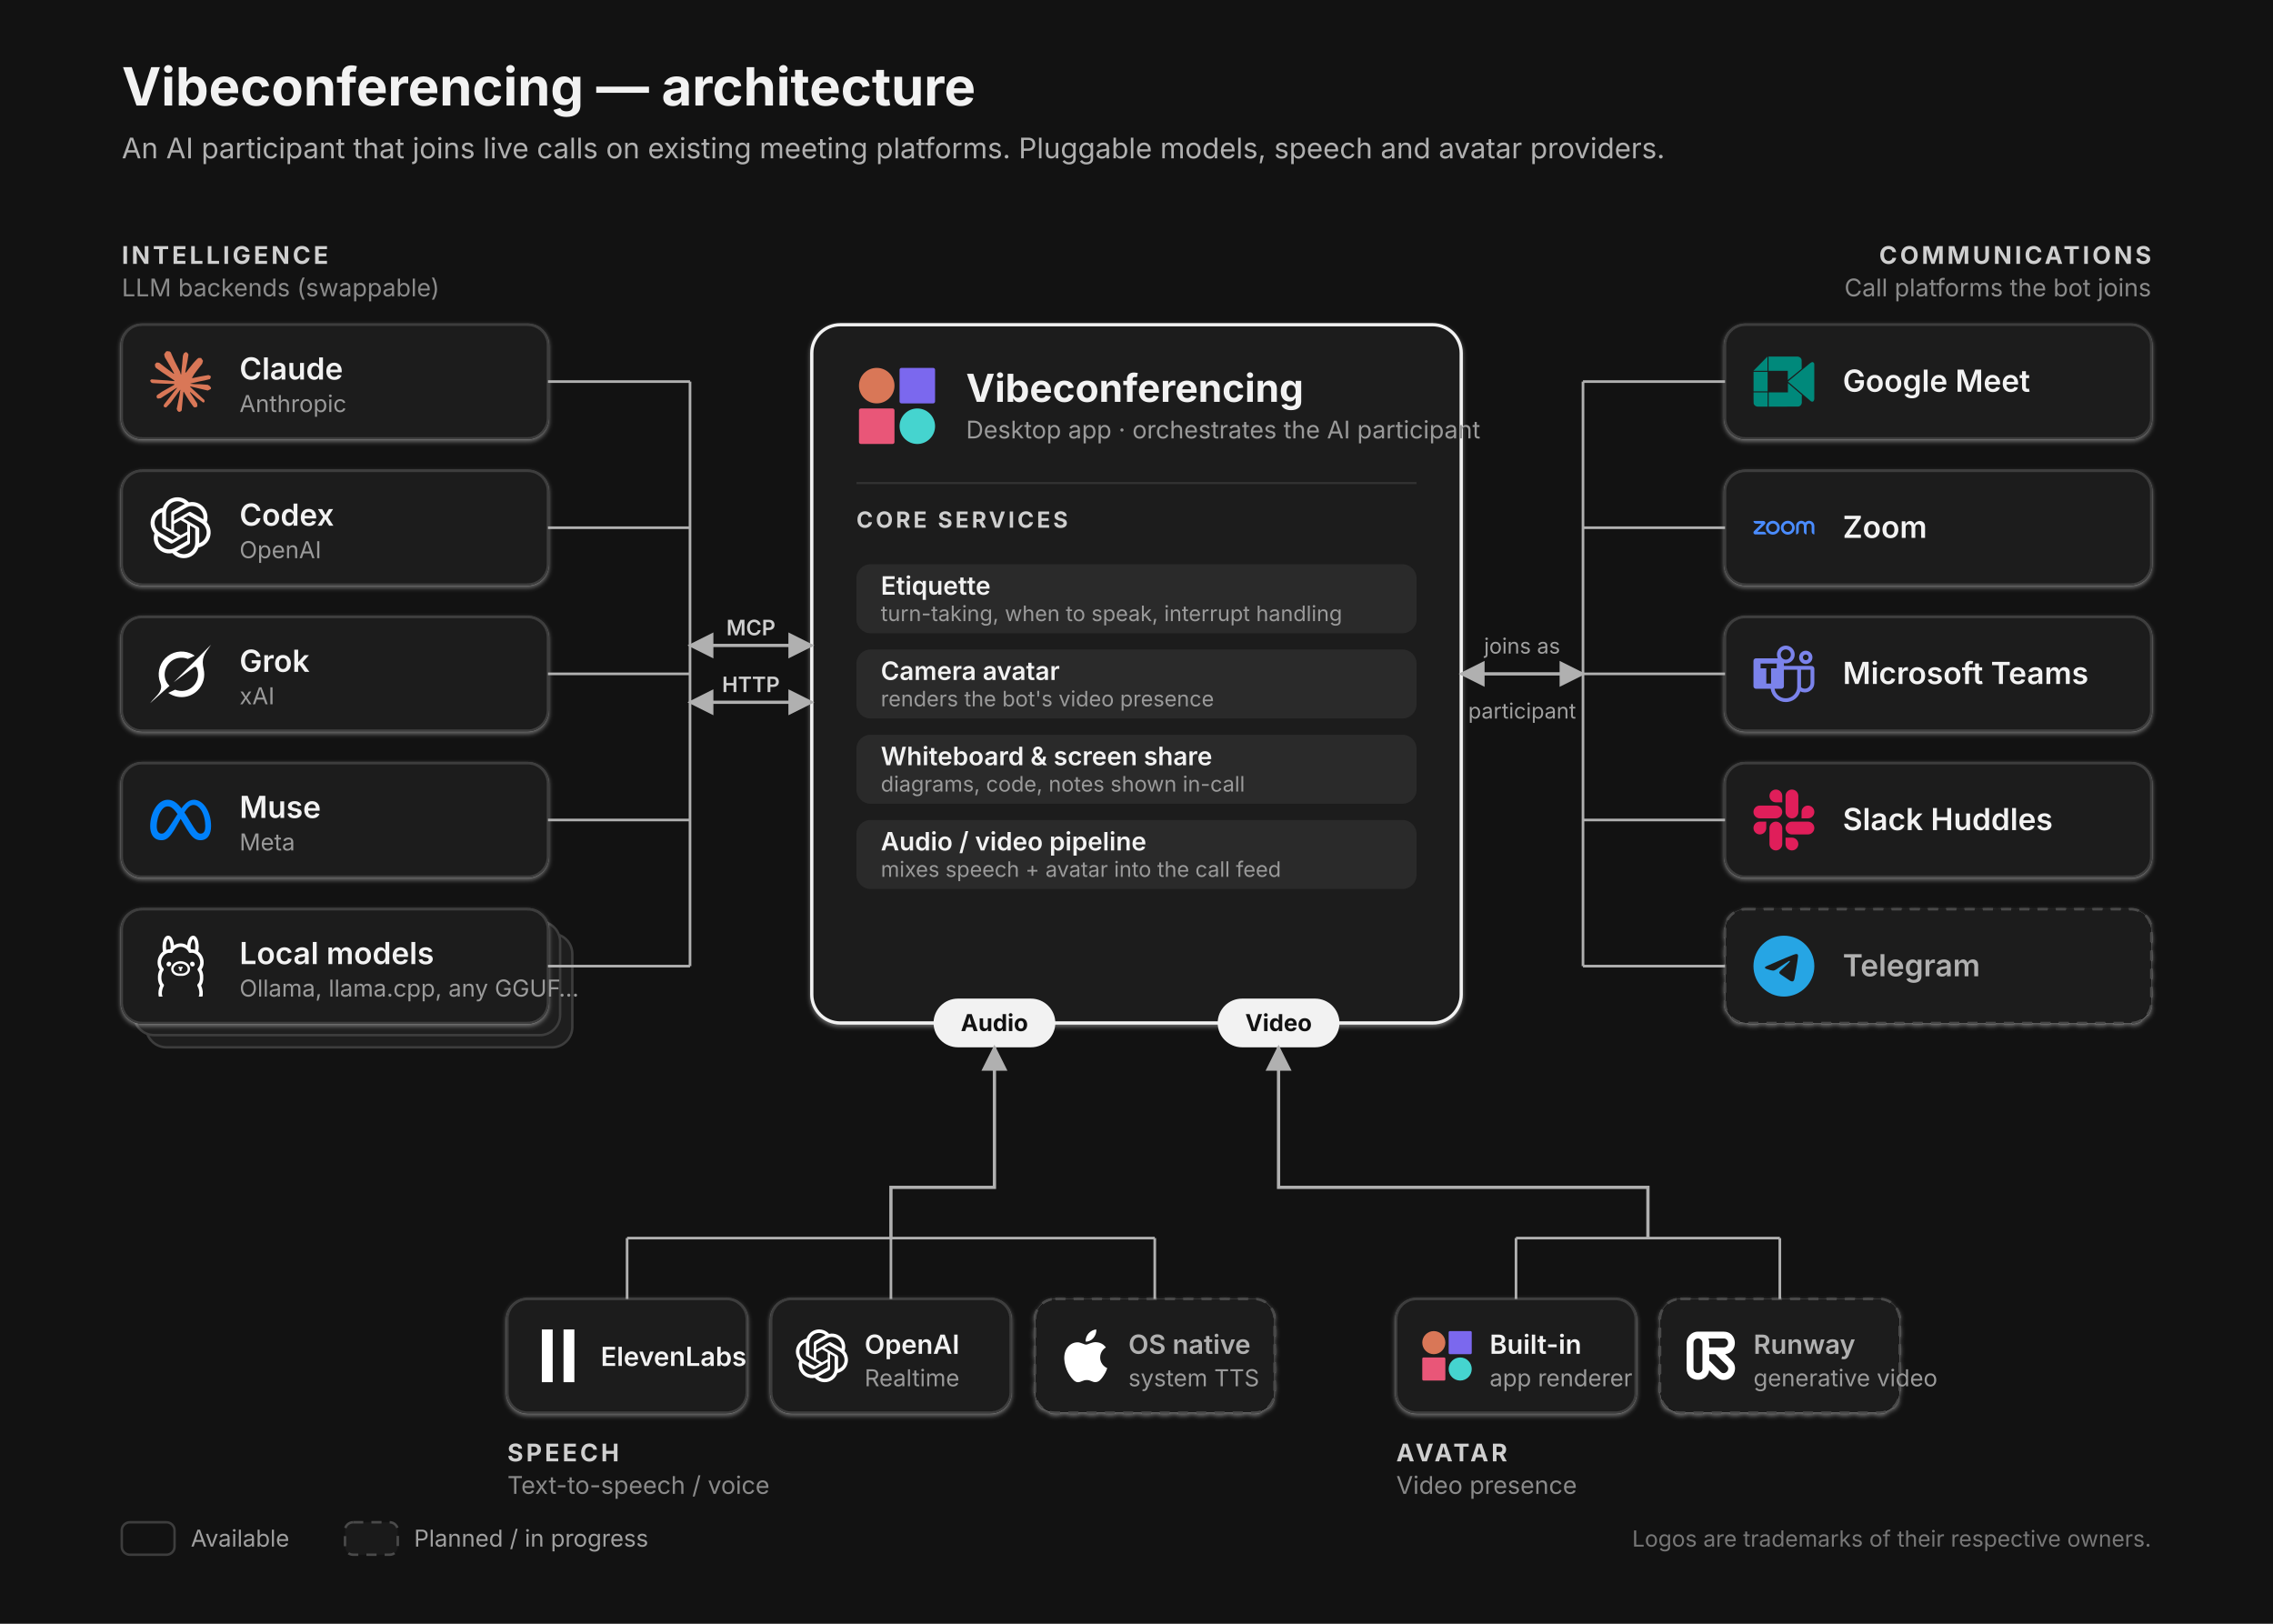
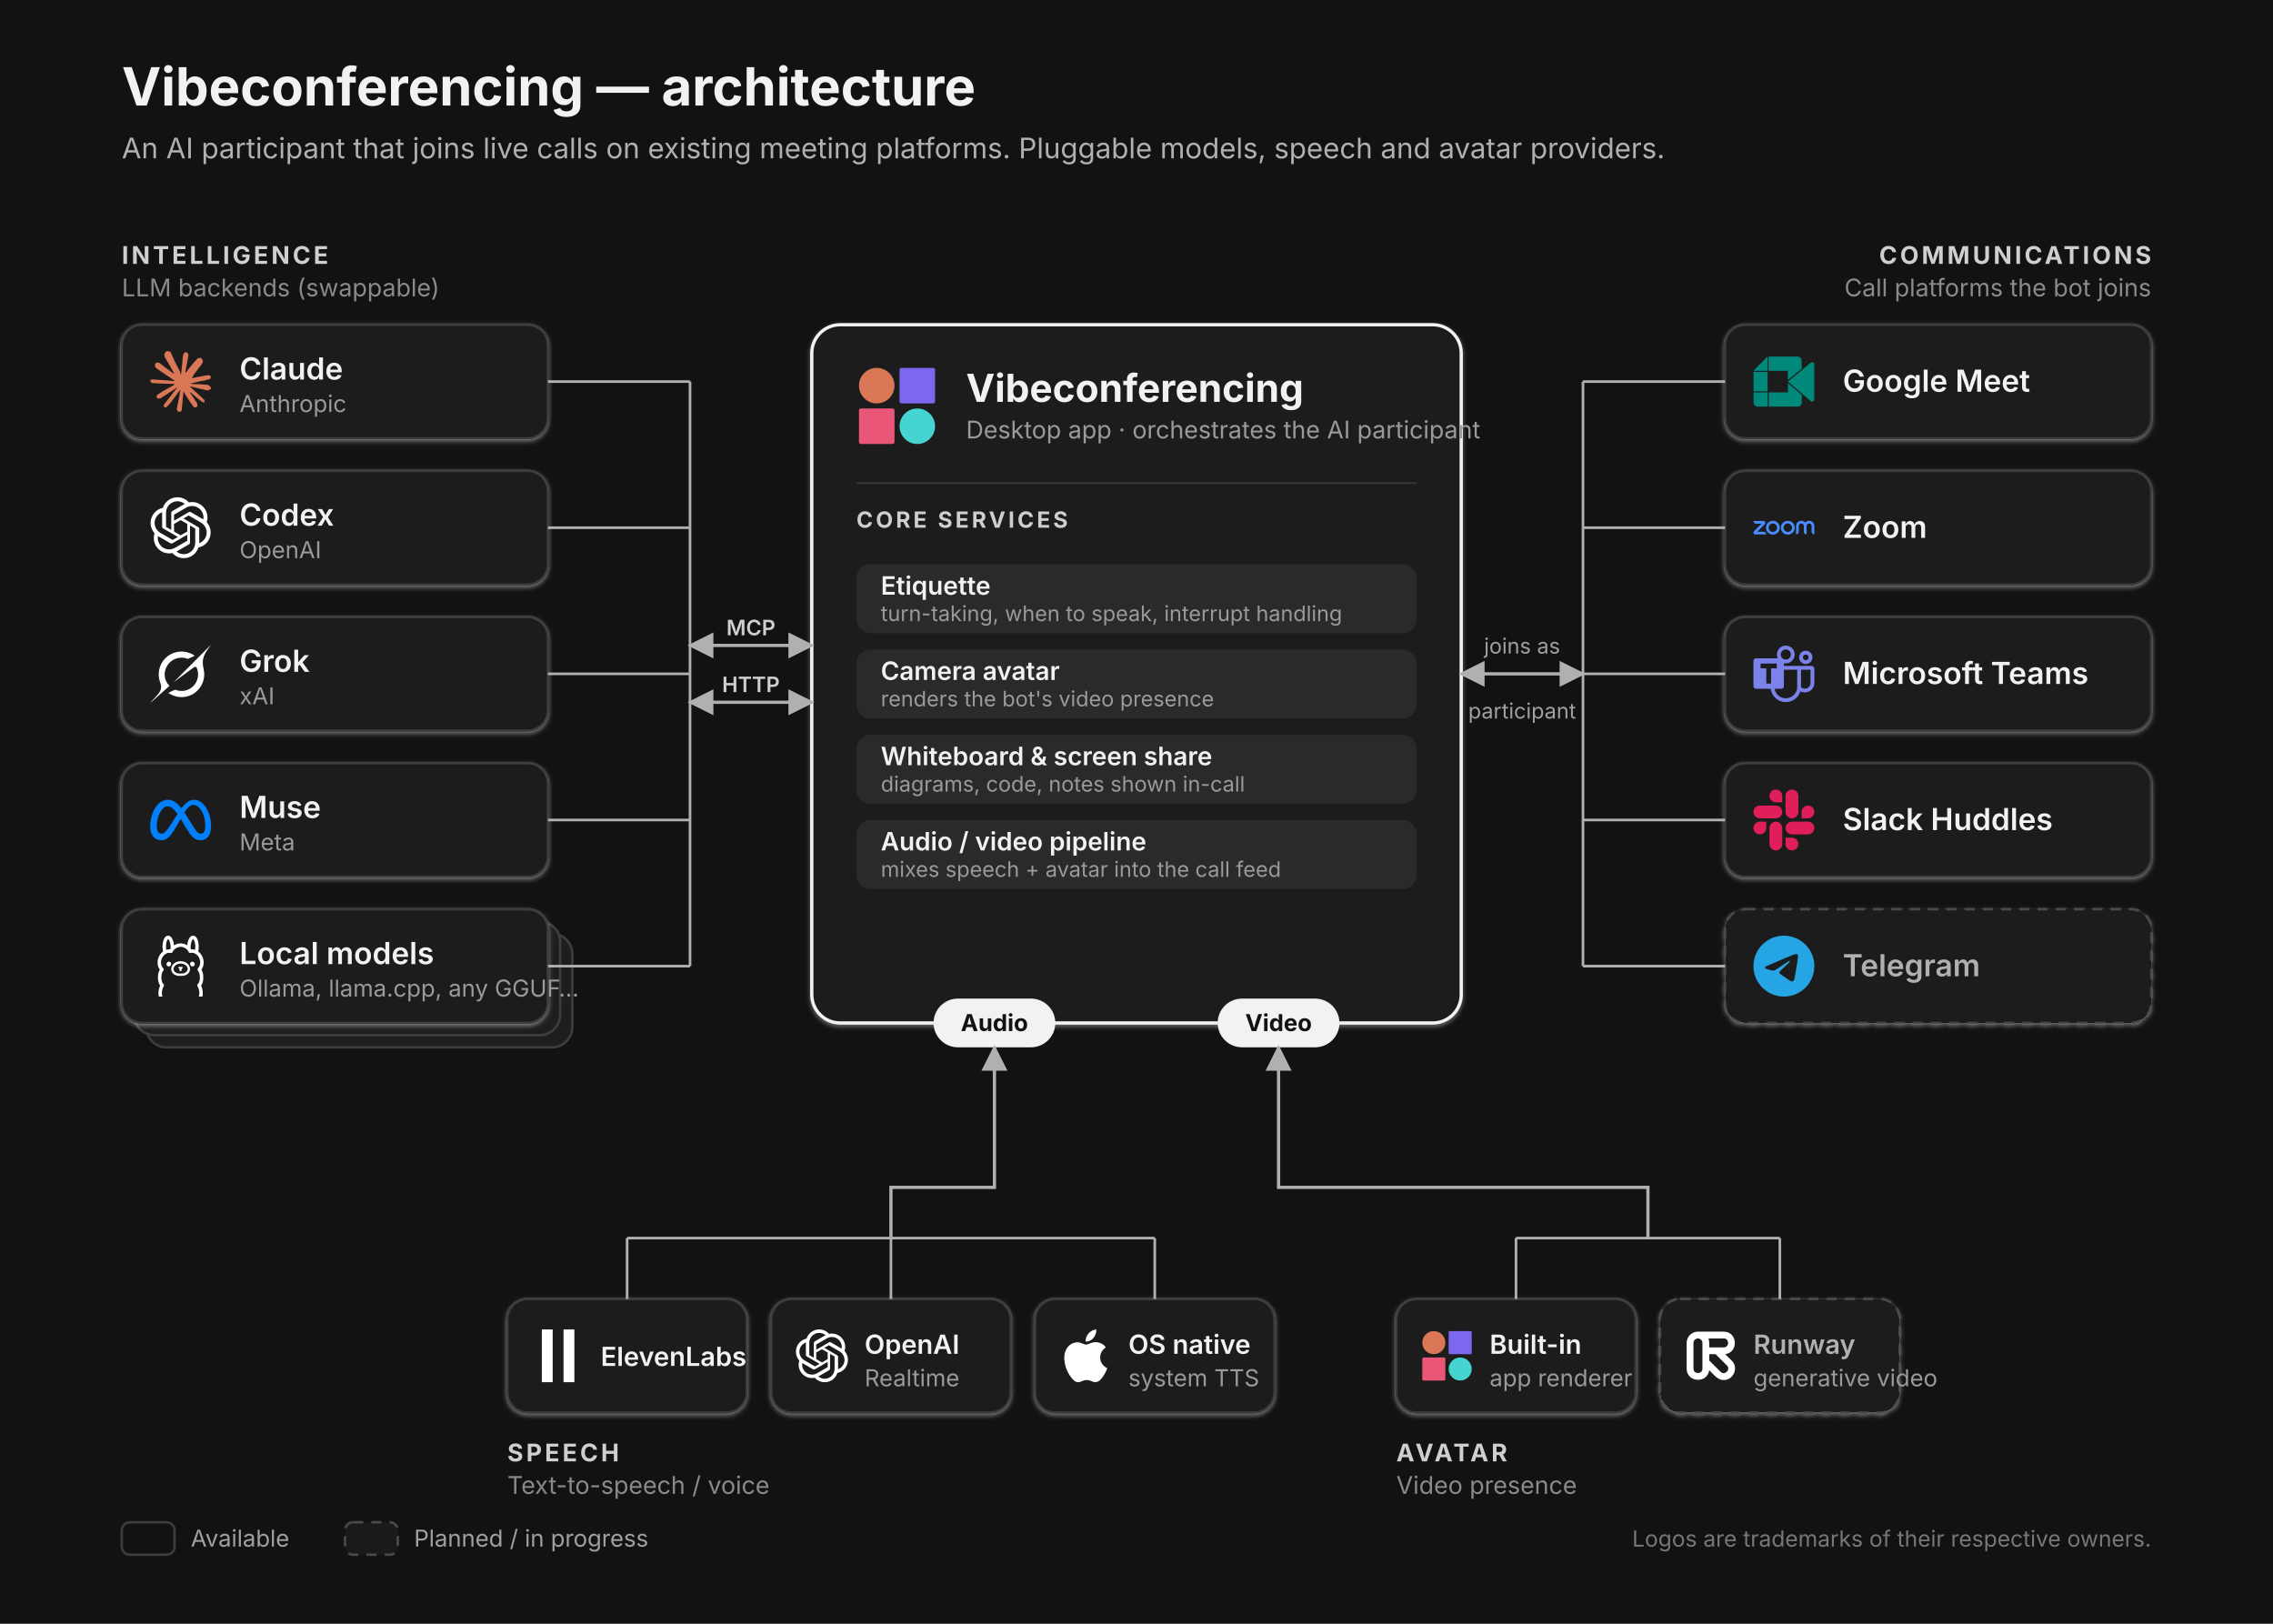
<svg xmlns="http://www.w3.org/2000/svg" width="1120" height="800" viewBox="0 0 1120 800" font-family="Inter, -apple-system, Helvetica Neue, Helvetica, Arial, sans-serif">
  <defs>
    <marker id="arr" viewBox="0 0 10 10" refX="9" refY="5" markerWidth="8" markerHeight="8" orient="auto-start-reverse">
      <path d="M0,0 L10,5 L0,10 z" fill="#B0B0B0" />
    </marker>
    <filter id="sh" x="-10%" y="-10%" width="120%" height="130%">
      <feDropShadow dx="0" dy="1" stdDeviation="1.2" flood-color="#FFFFFF" flood-opacity="0.4" />
    </filter>
  </defs>
  <rect width="1120" height="800" fill="#121212" />
  <text x="60" y="52" font-size="26" font-weight="700" fill="#F2F2F2">Vibeconferencing — architecture</text>
  <text x="60" y="78" font-size="14" fill="#B0B0B0">An AI participant that joins live calls on existing meeting platforms. Pluggable models, speech and avatar providers.</text>
  <text x="60" y="130" font-size="12" font-weight="700" fill="#CFCFCF" letter-spacing="1.4" text-anchor="start">INTELLIGENCE</text>
  <text x="60" y="146" font-size="12" fill="#8A8A8A" text-anchor="start">LLM backends (swappable)</text>
  <rect x="60" y="160" width="210" height="56" rx="10" fill="#1E1E1E" stroke="#3D3D3D" stroke-width="1.2" filter="url(#sh)" />
  <svg x="74" y="173" width="30" height="30" viewBox="0 0 24 24" fill="#D97757" fill-rule="evenodd">
    <path d="m4.714 15.956 4.717-2.647.079-.231-.079-.128h-.231l-.789-.049-2.696-.073-2.337-.097-2.265-.121-.571-.121-.534-.704.055-.352.48-.322.686.061 1.518.103 2.277.158 1.651.097 2.447.255h.389l.055-.158-.134-.097-.103-.097L6.973 9.836l-2.55-1.688-1.336-.971-.723-.492-.364-.461-.158-1.008.656-.723.88.061.225.061.892.686 1.906 1.475 2.489 1.834.364.303.146-.103.018-.073-.164-.273-1.354-2.447-1.445-2.489-.643-1.032-.17-.619c-.061-.255-.103-.467-.103-.729L6.287.134 6.7 0l.996.134.419.364.619 1.415 1.002 2.228 1.554 3.03.455.898.243.832.091.255h.158v-.146l.128-1.706.237-2.095.231-2.696.079-.759.376-.911.747-.492.583.279.48.686-.067.443-.285 1.852-.559 2.902-.364 1.943h.212l.243-.243.984-1.305 1.651-2.064.729-.82.85-.905.546-.431h1.032l.759 1.129-.34 1.166-1.062 1.348-.88 1.141-1.263 1.7-.789 1.36.073.109.188-.018 2.853-.607 1.542-.279 1.84-.316.832.389.091.395-.328.807-1.967.486-2.307.461-3.436.814-.043.03.049.061 1.548.146.662.036h1.621l3.018.225.789.522.474.638-.079.486-1.214.619-1.639-.389-3.825-.911-1.311-.328h-.182v.109l1.093 1.069 2.003 1.809 2.507 2.331.128.577-.322.455-.34-.049-2.204-1.657-.85-.747-1.925-1.621h-.128v.17l.443.65 2.344 3.521.121 1.081-.17.352-.607.212-.668-.121-1.372-1.925L14.38 17.959l-1.141-1.943-.14.079-.674 7.255-.316.37-.729.279-.607-.461-.322-.747.322-1.475.389-1.925.316-1.53.285-1.9.17-.631-.012-.043-.14.018-1.433 1.967-2.18 2.945-1.724 1.846-.413.164-.716-.37.067-.662.401-.589 2.386-3.036 1.439-1.882.929-1.087-.006-.158h-.055l-6.338 4.116-1.129.146-.486-.455.061-.747.231-.243 1.906-1.311Z" />
  </svg>
  <text x="118" y="187.0" font-size="15" font-weight="600" fill="#F2F2F2">Claude</text>
  <text x="118" y="203.0" font-size="11.5" fill="#9A9A9A">Anthropic</text>
  <rect x="60" y="232" width="210" height="56" rx="10" fill="#1E1E1E" stroke="#3D3D3D" stroke-width="1.2" filter="url(#sh)" />
  <svg x="74" y="245" width="30" height="30" viewBox="0 0 24 24" fill="#FFFFFF" fill-rule="evenodd">
    <path d="M22.282 9.821a5.985 5.985 0 0 0-.516-4.911 6.046 6.046 0 0 0-6.51-2.9A6.065 6.065 0 0 0 4.981 4.182a5.985 5.985 0 0 0-3.998 2.9 6.046 6.046 0 0 0 .743 7.097 5.98 5.98 0 0 0 .511 4.911 6.051 6.051 0 0 0 6.515 2.9A5.985 5.985 0 0 0 13.26 24a6.056 6.056 0 0 0 5.772-4.206 5.989 5.989 0 0 0 3.998-2.9 6.056 6.056 0 0 0-.748-7.073zm-9.022 12.608a4.476 4.476 0 0 1-2.876-1.041l.142-.08 4.778-2.758a.795.795 0 0 0 .393-.681v-6.737l2.02 1.169a.071.071 0 0 1 .038.052v5.583a4.504 4.504 0 0 1-4.495 4.494zm-9.661-4.125a4.471 4.471 0 0 1-.535-3.014l.142.085 4.783 2.758a.771.771 0 0 0 .781 0l5.843-3.369v2.332a.08.08 0 0 1-.033.061L9.74 19.95a4.499 4.499 0 0 1-6.141-1.646zM2.341 7.896a4.485 4.485 0 0 1 2.365-1.973V11.6a.766.766 0 0 0 .388.676l5.814 3.354-2.02 1.169a.076.076 0 0 1-.071 0l-4.83-2.787A4.504 4.504 0 0 1 2.341 7.872zm16.596 3.856L13.104 8.364 15.119 7.2a.076.076 0 0 1 .071 0l4.83 2.791a4.494 4.494 0 0 1-.676 8.104v-5.677a.79.79 0 0 0-.407-.667zm2.011-3.023l-.142-.085-4.774-2.782a.776.776 0 0 0-.785 0L9.409 9.23V6.897a.066.066 0 0 1 .028-.061l4.83-2.787a4.499 4.499 0 0 1 6.68 4.66zM8.306 12.863l-2.02-1.164a.08.08 0 0 1-.038-.057V6.074a4.499 4.499 0 0 1 7.376-3.454l-.142.081L8.704 5.459a.795.795 0 0 0-.393.681zm1.098-2.365l2.602-1.5 2.607 1.5v2.999l-2.597 1.5-2.607-1.5Z" />
  </svg>
  <text x="118" y="259.0" font-size="15" font-weight="600" fill="#F2F2F2">Codex</text>
  <text x="118" y="275.0" font-size="11.5" fill="#9A9A9A">OpenAI</text>
  <rect x="60" y="304" width="210" height="56" rx="10" fill="#1E1E1E" stroke="#3D3D3D" stroke-width="1.2" filter="url(#sh)" />
  <svg x="74" y="317" width="30" height="30" viewBox="0 0 24 24" fill="#FFFFFF" fill-rule="evenodd">
    <path d="M9.27 15.29l7.978-5.897c.391-.29.95-.177 1.137.272.98 2.369.542 5.215-1.41 7.169-1.951 1.954-4.667 2.382-7.149 1.406l-2.711 1.257c3.889 2.661 8.611 2.003 11.562-.953 2.341-2.344 3.066-5.539 2.388-8.42l.006.007c-.983-4.232.242-5.924 2.75-9.383.06-.082.12-.164.179-.248l-3.301 3.305v-.01L9.267 15.292M7.623 16.723c-2.792-2.67-2.31-6.801.071-9.184 1.761-1.763 4.647-2.483 7.166-1.425l2.705-1.25a7.808 7.808 0 00-1.829-1A8.975 8.975 0 005.984 5.83c-2.533 2.536-3.33 6.436-1.962 9.764 1.022 2.487-.653 4.246-2.34 6.022-.599.63-1.199 1.259-1.682 1.925l7.62-6.815" />
  </svg>
  <text x="118" y="331.0" font-size="15" font-weight="600" fill="#F2F2F2">Grok</text>
  <text x="118" y="347.0" font-size="11.5" fill="#9A9A9A">xAI</text>
  <rect x="60" y="376" width="210" height="56" rx="10" fill="#1E1E1E" stroke="#3D3D3D" stroke-width="1.2" filter="url(#sh)" />
  <svg x="74" y="389" width="30" height="30" viewBox="0 0 24 24" fill="#0081FB" fill-rule="evenodd">
    <path d="M6.915 4.03c-1.968 0-3.683 1.28-4.871 3.113C.704 9.208 0 11.883 0 14.449c0 .706.07 1.369.21 1.973a6.624 6.624 0 0 0 .265.86 5.297 5.297 0 0 0 .371.761c.696 1.159 1.818 1.927 3.593 1.927 1.497 0 2.633-.671 3.965-2.444.76-1.012 1.144-1.626 2.663-4.32l.756-1.339.186-.325c.061.1.121.196.183.3l2.152 3.595c.724 1.21 1.665 2.556 2.47 3.314 1.046.987 1.992 1.22 3.06 1.22 1.075 0 1.876-.355 2.455-.843a3.743 3.743 0 0 0 .81-.973c.542-.939.861-2.127.861-3.745 0-2.72-.681-5.357-2.084-7.45-1.282-1.912-2.957-2.93-4.716-2.93-1.047 0-2.088.467-3.053 1.308-.652.57-1.257 1.29-1.82 2.05-.69-.875-1.335-1.547-1.958-2.056-1.182-.966-2.315-1.303-3.454-1.303zm10.16 2.053c1.147 0 2.188.758 2.992 1.999 1.132 1.748 1.647 4.195 1.647 6.4 0 1.548-.368 2.9-1.839 2.9-.58 0-1.027-.23-1.664-1.004-.496-.601-1.343-1.878-2.832-4.358l-.617-1.028a44.908 44.908 0 0 0-1.255-1.98c.07-.109.141-.224.211-.327 1.12-1.667 2.118-2.602 3.358-2.602zm-10.201.553c1.265 0 2.058.791 2.675 1.446.307.327.737.871 1.234 1.579l-1.02 1.566c-.757 1.163-1.882 3.017-2.837 4.338-1.191 1.649-1.81 1.817-2.486 1.817-.524 0-1.038-.237-1.383-.794-.263-.426-.464-1.13-.464-2.046 0-2.221.63-4.535 1.66-6.088.454-.687.964-1.226 1.533-1.533a2.264 2.264 0 0 1 1.088-.285z" />
  </svg>
  <text x="118" y="403.0" font-size="15" font-weight="600" fill="#F2F2F2">Muse</text>
  <text x="118" y="419.0" font-size="11.5" fill="#9A9A9A">Meta</text>
  <rect x="72" y="460" width="210" height="56" rx="10" fill="#1E1E1E" stroke="#3D3D3D" stroke-width="1.2" />
  <rect x="66" y="454" width="210" height="56" rx="10" fill="#1E1E1E" stroke="#3D3D3D" stroke-width="1.2" />
  <rect x="60" y="448" width="210" height="56" rx="10" fill="#1E1E1E" stroke="#3D3D3D" stroke-width="1.2" filter="url(#sh)" />
  <svg x="74" y="461" width="30" height="30" viewBox="0 0 24 24" fill="#FFFFFF" fill-rule="evenodd">
    <path d="M16.361 10.26a.894.894 0 0 0-.558.47l-.072.148.001.207c0 .193.004.217.059.353.076.193.152.312.291.448.24.238.51.3.872.205a.86.86 0 0 0 .517-.436.752.752 0 0 0 .08-.498c-.064-.453-.33-.782-.724-.897a1.06 1.06 0 0 0-.466 0zm-9.203.005c-.305.096-.533.32-.65.639a1.187 1.187 0 0 0-.06.52c.057.309.31.59.598.667.362.095.632.033.872-.205.14-.136.215-.255.291-.448.055-.136.059-.16.059-.353l.001-.207-.072-.148a.894.894 0 0 0-.565-.472 1.02 1.02 0 0 0-.474.007Zm4.184 2c-.131.071-.223.25-.195.383.031.143.157.288.353.407.105.063.112.072.117.136.004.038-.01.146-.029.243-.02.094-.036.194-.036.222.002.074.07.195.143.253.064.052.076.054.255.059.164.005.198.001.264-.03.169-.082.212-.234.15-.525-.052-.243-.042-.28.087-.355.137-.08.281-.219.324-.314a.365.365 0 0 0-.175-.48.394.394 0 0 0-.181-.033c-.126 0-.207.03-.355.124l-.085.053-.053-.032c-.219-.13-.259-.145-.391-.143a.396.396 0 0 0-.193.032zm.39-2.195c-.373.036-.475.05-.654.086-.291.06-.68.195-.951.328-.94.46-1.589 1.226-1.787 2.114-.04.176-.045.234-.045.53 0 .294.005.357.043.524.264 1.16 1.332 2.017 2.714 2.173.3.033 1.596.033 1.896 0 1.11-.125 2.064-.727 2.493-1.571.114-.226.169-.372.22-.602.039-.167.044-.23.044-.523 0-.297-.005-.355-.045-.531-.288-1.29-1.539-2.304-3.072-2.497a6.873 6.873 0 0 0-.855-.031zm.645.937a3.283 3.283 0 0 1 1.44.514c.223.148.537.458.671.662.166.251.26.508.303.82.02.143.01.251-.043.482-.08.345-.332.705-.672.957a3.115 3.115 0 0 1-.689.348c-.382.122-.632.144-1.525.138-.582-.006-.686-.01-.853-.042-.57-.107-1.022-.334-1.35-.68-.264-.28-.385-.535-.45-.946-.03-.192.025-.509.137-.776.136-.326.488-.73.836-.963.403-.269.934-.46 1.422-.512.187-.02.586-.02.773-.002zm-5.503-11a1.653 1.653 0 0 0-.683.298C5.617.74 5.173 1.666 4.985 2.819c-.07.436-.119 1.04-.119 1.503 0 .544.064 1.24.155 1.721.02.107.031.202.023.208a8.12 8.12 0 0 1-.187.152 5.324 5.324 0 0 0-.949 1.02 5.49 5.49 0 0 0-.94 2.339 6.625 6.625 0 0 0-.023 1.357c.091.78.325 1.438.727 2.04l.13.195-.037.064c-.269.452-.498 1.105-.605 1.732-.084.496-.095.629-.095 1.294 0 .67.009.803.088 1.266.095.555.288 1.143.503 1.534.071.128.243.393.264.407.007.003-.014.067-.046.141a7.405 7.405 0 0 0-.548 1.873c-.062.417-.071.552-.071.991 0 .56.031.832.148 1.279L3.42 24h1.478l-.05-.091c-.297-.552-.325-1.575-.068-2.597.117-.472.25-.819.498-1.296l.148-.29v-.177c0-.165-.003-.184-.057-.293a.915.915 0 0 0-.194-.25 1.74 1.74 0 0 1-.385-.543c-.424-.92-.506-2.286-.208-3.451.124-.486.329-.918.544-1.154a.787.787 0 0 0 .223-.531c0-.195-.07-.355-.224-.522a3.136 3.136 0 0 1-.817-1.729c-.14-.96.114-2.005.69-2.834.563-.814 1.353-1.336 2.237-1.475.199-.033.57-.028.776.01.226.04.367.028.512-.041.179-.085.268-.19.374-.431.093-.215.165-.333.36-.576.234-.29.46-.489.822-.729.413-.27.884-.467 1.352-.561.17-.035.25-.04.569-.04.319 0 .398.005.569.04a4.07 4.07 0 0 1 1.914.997c.117.109.398.457.488.602.034.057.095.177.132.267.105.241.195.346.374.43.14.068.286.082.503.045.343-.058.607-.053.943.016 1.144.23 2.14 1.173 2.581 2.437.385 1.108.276 2.267-.296 3.153-.097.15-.193.27-.333.419-.301.322-.301.722-.001 1.053.493.539.801 1.866.708 3.036-.062.772-.26 1.463-.533 1.854a2.096 2.096 0 0 1-.224.258.916.916 0 0 0-.194.25c-.054.109-.057.128-.057.293v.178l.148.29c.248.476.38.823.498 1.295.253 1.008.231 2.01-.059 2.581a.845.845 0 0 0-.044.098c0 .006.329.009.732.009h.73l.02-.074.036-.134c.019-.076.057-.3.088-.516.029-.217.029-1.016 0-1.258-.11-.875-.295-1.57-.597-2.226-.032-.074-.053-.138-.046-.141.008-.005.057-.074.108-.152.376-.569.607-1.284.724-2.228.031-.26.031-1.378 0-1.628-.083-.645-.182-1.082-.348-1.525a6.083 6.083 0 0 0-.329-.7l-.038-.064.131-.194c.402-.604.636-1.262.727-2.04a6.625 6.625 0 0 0-.024-1.358 5.512 5.512 0 0 0-.939-2.339 5.325 5.325 0 0 0-.95-1.02 8.097 8.097 0 0 1-.186-.152.692.692 0 0 1 .023-.208c.208-1.087.201-2.443-.017-3.503-.19-.924-.535-1.658-.98-2.082-.354-.338-.716-.482-1.15-.455-.996.059-1.8 1.205-2.116 3.01a6.805 6.805 0 0 0-.097.726c0 .036-.007.066-.015.066a.96.96 0 0 1-.149-.078A4.857 4.857 0 0 0 12 3.03c-.832 0-1.687.243-2.456.698a.958.958 0 0 1-.148.078c-.008 0-.015-.03-.015-.066a6.71 6.71 0 0 0-.097-.725C8.997 1.392 8.337.319 7.46.048a2.096 2.096 0 0 0-.585-.041Zm.293 1.402c.248.197.523.759.682 1.388.03.113.06.244.069.292.007.047.026.152.041.233.067.365.098.76.102 1.24l.002.475-.12.175-.118.178h-.278c-.324 0-.646.041-.954.124l-.238.06c-.033.007-.038-.003-.057-.144a8.438 8.438 0 0 1 .016-2.323c.124-.788.413-1.501.696-1.711.067-.05.079-.049.157.013zm9.825-.012c.17.126.358.46.498.888.28.854.36 2.028.212 3.145-.019.14-.024.151-.057.144l-.238-.06a3.693 3.693 0 0 0-.954-.124h-.278l-.119-.178-.119-.175.002-.474c.004-.669.066-1.19.214-1.772.157-.623.434-1.185.68-1.382.078-.062.09-.063.159-.012z" />
  </svg>
  <text x="118" y="475.0" font-size="15" font-weight="600" fill="#F2F2F2">Local models</text>
  <text x="118" y="491.0" font-size="11.5" fill="#9A9A9A">Ollama, llama.cpp, any GGUF…</text>
  <text x="1060" y="130" font-size="12" font-weight="700" fill="#CFCFCF" letter-spacing="1.4" text-anchor="end">COMMUNICATIONS</text>
  <text x="1060" y="146" font-size="12" fill="#8A8A8A" text-anchor="end">Call platforms the bot joins</text>
  <rect x="850" y="160" width="210" height="56" rx="10" fill="#1E1E1E" stroke="#3D3D3D" stroke-width="1.2" filter="url(#sh)" />
  <svg x="864" y="173" width="30" height="30" viewBox="0 0 24 24" fill="#00897B" fill-rule="evenodd">
    <path d="M5.53 2.13 0 7.75h5.53zm.398 0v5.62h7.608v3.65l5.47-4.45c-.014-1.22.031-2.25-.025-3.46-.148-1.09-1.287-1.47-2.236-1.36zM23.1 4.32c-.802.295-1.358.995-2.047 1.49-2.506 2.05-4.982 4.12-7.468 6.19 3.025 2.59 6.04 5.18 9.065 7.76 1.218.671 1.428-.814 1.328-1.64v-13a.828.828 0 0 0-.877-.825zM.038 8.15v7.7h5.53v-7.7zm13.577 8.1H6.008v5.62c3.864-.006 7.737.011 11.58-.009 1.02-.07 1.618-1.12 1.468-2.07v-2.51l-5.47-4.68v3.65zm-13.577 0c.02 1.44-.041 2.88.033 4.31.162.948 1.158 1.43 2.047 1.31h3.464v-5.62z" />
  </svg>
  <text x="908" y="193.0" font-size="15" font-weight="600" fill="#F2F2F2">Google Meet</text>
  <rect x="850" y="232" width="210" height="56" rx="10" fill="#1E1E1E" stroke="#3D3D3D" stroke-width="1.2" filter="url(#sh)" />
  <svg x="864" y="245" width="30" height="30" viewBox="0 0 24 24" fill="#4A8CFF" fill-rule="evenodd">
    <path d="M5.033 14.649H.743a.74.74 0 0 1-.686-.458.74.74 0 0 1 .16-.808L3.19 10.41H1.06A1.06 1.06 0 0 1 0 9.35h3.957c.301 0 .57.18.686.458a.74.74 0 0 1-.161.808L1.51 13.59h2.464c.585 0 1.06.475 1.06 1.06zM24 11.338c0-1.14-.927-2.066-2.066-2.066-.61 0-1.158.265-1.537.686a2.061 2.061 0 0 0-1.536-.686c-1.14 0-2.066.926-2.066 2.066v3.311a1.06 1.06 0 0 0 1.06-1.06v-2.251a1.004 1.004 0 0 1 2.013 0v2.251c0 .586.474 1.06 1.06 1.06v-3.311a1.004 1.004 0 0 1 2.012 0v2.251c0 .586.475 1.06 1.06 1.06zM16.265 12a2.728 2.728 0 1 1-5.457 0 2.728 2.728 0 0 1 5.457 0zm-1.06 0a1.669 1.669 0 1 0-3.338 0 1.669 1.669 0 0 0 3.338 0zm-4.82 0a2.728 2.728 0 1 1-5.458 0 2.728 2.728 0 0 1 5.457 0zm-1.06 0a1.669 1.669 0 1 0-3.338 0 1.669 1.669 0 0 0 3.338 0z" />
  </svg>
  <text x="908" y="265.0" font-size="15" font-weight="600" fill="#F2F2F2">Zoom</text>
  <rect x="850" y="304" width="210" height="56" rx="10" fill="#1E1E1E" stroke="#3D3D3D" stroke-width="1.2" filter="url(#sh)" />
  <svg x="864" y="317" width="30" height="30" viewBox="0 0 24 24" fill="#7B83EB" fill-rule="evenodd">
    <path d="M20.625 8.127q-.55 0-1.025-.205-.475-.205-.832-.563-.358-.357-.563-.832Q18 6.053 18 5.502q0-.54.205-1.02t.563-.837q.357-.358.832-.563.474-.205 1.025-.205.54 0 1.02.205t.837.563q.358.357.563.837.205.48.205 1.02 0 .55-.205 1.025-.205.475-.563.832-.357.358-.837.563-.48.205-1.02.205zm0-3.75q-.469 0-.797.328-.328.328-.328.797 0 .469.328.797.328.328.797.328.469 0 .797-.328.328-.328.328-.797 0-.469-.328-.797-.328-.328-.797-.328zM24 10.002v5.578q0 .774-.293 1.46-.293.685-.803 1.194-.51.51-1.195.803-.686.293-1.459.293-.445 0-.908-.105-.463-.106-.85-.329-.293.95-.855 1.729-.563.78-1.319 1.336-.756.557-1.67.861-.914.305-1.898.305-1.148 0-2.162-.398-1.014-.399-1.805-1.102-.79-.703-1.312-1.664t-.674-2.086h-5.8q-.411 0-.704-.293T0 16.881V6.873q0-.41.293-.703t.703-.293h8.59q-.34-.715-.34-1.5 0-.727.275-1.365.276-.639.75-1.114.475-.474 1.114-.75.638-.275 1.365-.275t1.365.275q.639.276 1.114.75.474.475.75 1.114.275.638.275 1.365t-.275 1.365q-.276.639-.75 1.113-.475.475-1.114.75-.638.276-1.365.276-.188 0-.375-.024-.188-.023-.375-.058v1.078h10.875q.469 0 .797.328.328.328.328.797zM12.75 2.373q-.41 0-.78.158-.368.158-.638.434-.27.275-.428.639-.158.363-.158.773 0 .41.158.78.159.368.428.638.27.27.639.428.369.158.779.158.41 0 .773-.158.364-.159.64-.428.274-.27.433-.639.158-.369.158-.779 0-.41-.158-.773-.159-.364-.434-.64-.275-.275-.639-.433-.363-.158-.773-.158zM6.937 9.814h2.25V7.94H2.814v1.875h2.25v6h1.875zm10.313 7.313v-6.75H12v6.504q0 .41-.293.703t-.703.293H8.309q.152.809.556 1.5.405.691.985 1.19.58.497 1.318.779.738.281 1.582.281.926 0 1.746-.352.82-.351 1.436-.966.615-.616.966-1.43.352-.815.352-1.752zm5.25-1.547v-5.203h-3.75v6.855q.305.305.691.452.387.146.809.146.469 0 .879-.176.41-.175.715-.48.304-.305.48-.715t.176-.879Z" />
  </svg>
  <text x="908" y="337.0" font-size="15" font-weight="600" fill="#F2F2F2">Microsoft Teams</text>
  <rect x="850" y="376" width="210" height="56" rx="10" fill="#1E1E1E" stroke="#3D3D3D" stroke-width="1.2" filter="url(#sh)" />
  <svg x="864" y="389" width="30" height="30" viewBox="0 0 24 24" fill="#E01E5A" fill-rule="evenodd">
    <path d="M5.042 15.165a2.528 2.528 0 0 1-2.52 2.523A2.528 2.528 0 0 1 0 15.165a2.527 2.527 0 0 1 2.522-2.52h2.52v2.52zM6.313 15.165a2.527 2.527 0 0 1 2.521-2.52 2.527 2.527 0 0 1 2.521 2.52v6.313A2.528 2.528 0 0 1 8.834 24a2.528 2.528 0 0 1-2.521-2.522v-6.313zM8.834 5.042a2.528 2.528 0 0 1-2.521-2.52A2.528 2.528 0 0 1 8.834 0a2.528 2.528 0 0 1 2.521 2.522v2.52H8.834zM8.834 6.313a2.528 2.528 0 0 1 2.521 2.521 2.528 2.528 0 0 1-2.521 2.521H2.522A2.528 2.528 0 0 1 0 8.834a2.528 2.528 0 0 1 2.522-2.521h6.312zM18.956 8.834a2.528 2.528 0 0 1 2.522-2.521A2.528 2.528 0 0 1 24 8.834a2.528 2.528 0 0 1-2.522 2.521h-2.522V8.834zM17.688 8.834a2.528 2.528 0 0 1-2.523 2.521 2.527 2.527 0 0 1-2.52-2.521V2.522A2.527 2.527 0 0 1 15.165 0a2.528 2.528 0 0 1 2.523 2.522v6.312zM15.165 18.956a2.528 2.528 0 0 1 2.523 2.522A2.528 2.528 0 0 1 15.165 24a2.527 2.527 0 0 1-2.52-2.522v-2.522h2.52zM15.165 17.688a2.527 2.527 0 0 1-2.52-2.523 2.526 2.526 0 0 1 2.52-2.52h6.313A2.527 2.527 0 0 1 24 15.165a2.528 2.528 0 0 1-2.522 2.523h-6.313z" />
  </svg>
  <text x="908" y="409.0" font-size="15" font-weight="600" fill="#F2F2F2">Slack Huddles</text>
  <rect x="850" y="448" width="210" height="56" rx="10" fill="#1A1A1A" stroke="#4A4A4A" stroke-width="1.2" stroke-dasharray="5 4" filter="url(#sh)" />
  <svg x="864" y="461" width="30" height="30" viewBox="0 0 24 24" fill="#26A5E4" fill-rule="evenodd">
    <path d="M11.944 0A12 12 0 0 0 0 12a12 12 0 0 0 12 12 12 12 0 0 0 12-12A12 12 0 0 0 12 0a12 12 0 0 0-.056 0zm4.962 7.224c.1-.002.321.023.465.14a.506.506 0 0 1 .171.325c.016.093.036.306.02.472-.18 1.898-.962 6.502-1.36 8.627-.168.9-.499 1.201-.82 1.23-.696.065-1.225-.46-1.9-.902-1.056-.693-1.653-1.124-2.678-1.8-1.185-.78-.417-1.21.258-1.91.177-.184 3.247-2.977 3.307-3.23.007-.032.014-.15-.056-.212s-.174-.041-.249-.024c-.106.024-1.793 1.14-5.061 3.345-.48.33-.913.49-1.302.48-.428-.008-1.252-.241-1.865-.44-.752-.245-1.349-.374-1.297-.789.027-.216.325-.437.893-.663 3.498-1.524 5.83-2.529 6.998-3.014 3.332-1.386 4.025-1.627 4.476-1.635z" />
  </svg>
  <text x="908" y="481.0" font-size="15" font-weight="600" fill="#B0B0B0">Telegram</text>
  <rect x="400" y="160" width="320" height="344" rx="14" fill="#1E1E1E" stroke="#F2F2F2" stroke-width="1.6" filter="url(#sh)" />
  <g transform="translate(422,180) scale(0.15625)">
    <circle cx="64" cy="64" r="56" fill="#D97757" />
    <rect x="136" y="8" width="112" height="112" rx="6" fill="#7B68EE" />
    <rect x="8" y="136" width="112" height="112" rx="6" fill="#E95678" />
    <circle cx="192" cy="192" r="56" fill="#45D4CF" />
  </g>
  <text x="476" y="198" font-size="19" font-weight="700" fill="#F2F2F2">Vibeconferencing</text>
  <text x="476" y="216" font-size="12" fill="#9A9A9A">Desktop app · orchestrates the AI participant</text>
  <line x1="422" y1="238" x2="698" y2="238" stroke="#333333" />
  <text x="422" y="260" font-size="11" font-weight="700" fill="#CFCFCF" letter-spacing="1.4">CORE SERVICES</text>
  <rect x="422" y="278" width="276" height="34" rx="7" fill="#2A2A2A" />
  <text x="434" y="293" font-size="12.5" font-weight="600" fill="#F2F2F2">Etiquette</text>
  <text x="434" y="306" font-size="10.5" fill="#9A9A9A">turn-taking, when to speak, interrupt handling</text>
  <rect x="422" y="320" width="276" height="34" rx="7" fill="#2A2A2A" />
  <text x="434" y="335" font-size="12.5" font-weight="600" fill="#F2F2F2">Camera avatar</text>
  <text x="434" y="348" font-size="10.5" fill="#9A9A9A">renders the bot's video presence</text>
  <rect x="422" y="362" width="276" height="34" rx="7" fill="#2A2A2A" />
  <text x="434" y="377" font-size="12.5" font-weight="600" fill="#F2F2F2">Whiteboard &amp; screen share</text>
  <text x="434" y="390" font-size="10.5" fill="#9A9A9A">diagrams, code, notes shown in-call</text>
  <rect x="422" y="404" width="276" height="34" rx="7" fill="#2A2A2A" />
  <text x="434" y="419" font-size="12.5" font-weight="600" fill="#F2F2F2">Audio / video pipeline</text>
  <text x="434" y="432" font-size="10.5" fill="#9A9A9A">mixes speech + avatar into the call feed</text>
  <rect x="460" y="492" width="60" height="24" rx="12" fill="#F2F2F2" />
  <text x="490" y="508" font-size="11.5" font-weight="700" fill="#121212" text-anchor="middle">Audio</text>
  <rect x="600" y="492" width="60" height="24" rx="12" fill="#F2F2F2" />
  <text x="630" y="508" font-size="11.5" font-weight="700" fill="#121212" text-anchor="middle">Video</text>
  <line x1="270" y1="188.0" x2="340" y2="188.0" stroke="#B0B0B0" stroke-width="1.3" />
  <line x1="270" y1="260.0" x2="340" y2="260.0" stroke="#B0B0B0" stroke-width="1.3" />
  <line x1="270" y1="332.0" x2="340" y2="332.0" stroke="#B0B0B0" stroke-width="1.3" />
  <line x1="270" y1="404.0" x2="340" y2="404.0" stroke="#B0B0B0" stroke-width="1.3" />
  <line x1="270" y1="476.0" x2="340" y2="476.0" stroke="#B0B0B0" stroke-width="1.3" />
  <line x1="340" y1="188.0" x2="340" y2="476.0" stroke="#B0B0B0" stroke-width="1.3" />
  <line x1="340" y1="318.0" x2="400" y2="318.0" stroke="#B0B0B0" stroke-width="1.6" marker-start="url(#arr)" marker-end="url(#arr)" />
  <text x="370.0" y="313.0" font-size="10.5" font-weight="600" fill="#CFCFCF" text-anchor="middle">MCP</text>
  <line x1="340" y1="346.0" x2="400" y2="346.0" stroke="#B0B0B0" stroke-width="1.6" marker-start="url(#arr)" marker-end="url(#arr)" />
  <text x="370.0" y="341.0" font-size="10.5" font-weight="600" fill="#CFCFCF" text-anchor="middle">HTTP</text>
  <line x1="780" y1="188.0" x2="850" y2="188.0" stroke="#B0B0B0" stroke-width="1.3" />
  <line x1="780" y1="260.0" x2="850" y2="260.0" stroke="#B0B0B0" stroke-width="1.3" />
  <line x1="780" y1="332.0" x2="850" y2="332.0" stroke="#B0B0B0" stroke-width="1.3" />
  <line x1="780" y1="404.0" x2="850" y2="404.0" stroke="#B0B0B0" stroke-width="1.3" />
  <line x1="780" y1="476.0" x2="850" y2="476.0" stroke="#B0B0B0" stroke-width="1.3" />
  <line x1="780" y1="188.0" x2="780" y2="476.0" stroke="#B0B0B0" stroke-width="1.3" />
  <line x1="720" y1="332.0" x2="780" y2="332.0" stroke="#B0B0B0" stroke-width="1.6" marker-start="url(#arr)" marker-end="url(#arr)" />
  <text x="750.0" y="322.0" font-size="10.5" fill="#A0A0A0" text-anchor="middle">joins as</text>
  <text x="750.0" y="354.0" font-size="10.5" fill="#A0A0A0" text-anchor="middle">participant</text>
  <text x="250" y="720" font-size="12" font-weight="700" fill="#CFCFCF" letter-spacing="1.4" text-anchor="start">SPEECH</text>
  <text x="250" y="736" font-size="12" fill="#8A8A8A" text-anchor="start">Text-to-speech / voice</text>
  <rect x="250" y="640" width="118" height="56" rx="10" fill="#1E1E1E" stroke="#3D3D3D" stroke-width="1.2" filter="url(#sh)" />
  <svg x="262" y="655" width="26" height="26" viewBox="0 0 24 24" fill="#FFFFFF" fill-rule="evenodd">
    <path d="M4.604 0v24h4.932V0zm9.861 0v24h4.932V0z" />
  </svg>
  <text x="296" y="673.0" font-size="13" font-weight="600" fill="#F2F2F2">ElevenLabs</text>
  <rect x="380" y="640" width="118" height="56" rx="10" fill="#1E1E1E" stroke="#3D3D3D" stroke-width="1.2" filter="url(#sh)" />
  <svg x="392" y="655" width="26" height="26" viewBox="0 0 24 24" fill="#FFFFFF" fill-rule="evenodd">
    <path d="M22.282 9.821a5.985 5.985 0 0 0-.516-4.911 6.046 6.046 0 0 0-6.51-2.9A6.065 6.065 0 0 0 4.981 4.182a5.985 5.985 0 0 0-3.998 2.9 6.046 6.046 0 0 0 .743 7.097 5.98 5.98 0 0 0 .511 4.911 6.051 6.051 0 0 0 6.515 2.9A5.985 5.985 0 0 0 13.26 24a6.056 6.056 0 0 0 5.772-4.206 5.989 5.989 0 0 0 3.998-2.9 6.056 6.056 0 0 0-.748-7.073zm-9.022 12.608a4.476 4.476 0 0 1-2.876-1.041l.142-.08 4.778-2.758a.795.795 0 0 0 .393-.681v-6.737l2.02 1.169a.071.071 0 0 1 .038.052v5.583a4.504 4.504 0 0 1-4.495 4.494zm-9.661-4.125a4.471 4.471 0 0 1-.535-3.014l.142.085 4.783 2.758a.771.771 0 0 0 .781 0l5.843-3.369v2.332a.08.08 0 0 1-.033.061L9.74 19.95a4.499 4.499 0 0 1-6.141-1.646zM2.341 7.896a4.485 4.485 0 0 1 2.365-1.973V11.6a.766.766 0 0 0 .388.676l5.814 3.354-2.02 1.169a.076.076 0 0 1-.071 0l-4.83-2.787A4.504 4.504 0 0 1 2.341 7.872zm16.596 3.856L13.104 8.364 15.119 7.2a.076.076 0 0 1 .071 0l4.83 2.791a4.494 4.494 0 0 1-.676 8.104v-5.677a.79.79 0 0 0-.407-.667zm2.011-3.023l-.142-.085-4.774-2.782a.776.776 0 0 0-.785 0L9.409 9.23V6.897a.066.066 0 0 1 .028-.061l4.83-2.787a4.499 4.499 0 0 1 6.68 4.66zM8.306 12.863l-2.02-1.164a.08.08 0 0 1-.038-.057V6.074a4.499 4.499 0 0 1 7.376-3.454l-.142.081L8.704 5.459a.795.795 0 0 0-.393.681zm1.098-2.365l2.602-1.5 2.607 1.5v2.999l-2.597 1.5-2.607-1.5Z" />
  </svg>
  <text x="426" y="667.0" font-size="13" font-weight="600" fill="#F2F2F2">OpenAI</text>
  <text x="426" y="683.0" font-size="11.5" fill="#9A9A9A">Realtime</text>
-   <rect x="510" y="640" width="118" height="56" rx="10" fill="#1A1A1A" stroke="#4A4A4A" stroke-width="1.2" stroke-dasharray="5 4" filter="url(#sh)" />
+   <rect x="510" y="640" width="118" height="56" rx="10" fill="#1E1E1E" stroke="#3D3D3D" stroke-width="1.2" filter="url(#sh)" />
  <svg x="522" y="655" width="26" height="26" viewBox="0 0 24 24" fill="#FFFFFF" fill-rule="evenodd">
    <path d="M12.152 6.896c-.948 0-2.415-1.078-3.96-1.04-2.04.027-3.91 1.183-4.961 3.014-2.117 3.675-.546 9.103 1.519 12.09 1.013 1.454 2.208 3.09 3.792 3.039 1.52-.065 2.09-.987 3.935-.987 1.831 0 2.35.987 3.96.948 1.637-.026 2.676-1.48 3.676-2.948 1.156-1.688 1.636-3.325 1.662-3.415-.039-.013-3.182-1.221-3.22-4.857-.026-3.04 2.48-4.494 2.597-4.559-1.429-2.09-3.623-2.324-4.39-2.376-2-.156-3.675 1.09-4.61 1.09zM15.53 3.83c.843-1.012 1.4-2.427 1.245-3.83-1.207.052-2.662.805-3.532 1.818-.78.896-1.454 2.338-1.273 3.714 1.338.104 2.715-.688 3.559-1.701" />
  </svg>
-   <text x="556" y="667.0" font-size="13" font-weight="600" fill="#B0B0B0">OS native</text>
+   <text x="556" y="667.0" font-size="13" font-weight="600" fill="#F2F2F2">OS native</text>
  <text x="556" y="683.0" font-size="11.5" fill="#9A9A9A">system TTS</text>
  <text x="688.0" y="720" font-size="12" font-weight="700" fill="#CFCFCF" letter-spacing="1.4" text-anchor="start">AVATAR</text>
  <text x="688.0" y="736" font-size="12" fill="#8A8A8A" text-anchor="start">Video presence</text>
  <rect x="688.0" y="640" width="118" height="56" rx="10" fill="#1E1E1E" stroke="#3D3D3D" stroke-width="1.2" filter="url(#sh)" />
  <g transform="translate(700.0,655) scale(0.1015625)">
    <circle cx="64" cy="64" r="56" fill="#D97757" />
    <rect x="136" y="8" width="112" height="112" rx="6" fill="#7B68EE" />
    <rect x="8" y="136" width="112" height="112" rx="6" fill="#E95678" />
    <circle cx="192" cy="192" r="56" fill="#45D4CF" />
  </g>
  <text x="734.0" y="667.0" font-size="13" font-weight="600" fill="#F2F2F2">Built-in</text>
  <text x="734.0" y="683.0" font-size="11.5" fill="#9A9A9A">app renderer</text>
  <rect x="818.0" y="640" width="118" height="56" rx="10" fill="#1A1A1A" stroke="#4A4A4A" stroke-width="1.2" stroke-dasharray="5 4" filter="url(#sh)" />
  <svg x="830.0" y="655" width="26" height="26" viewBox="0 0 24 24" fill="#FFFFFF" fill-rule="evenodd">
    <path d="M17.86 22.992c-2.669.245-4.887-2.876-6.597-4.454C10.398 24.759 1 24.177 1 17.86V6.15c0-.921.244-1.861.733-2.65C2.635 1.977 4.383.98 6.15 1h11.71c6.316 0 6.918 9.398.677 10.243l2.97 2.951c3.252 3.064.808 8.929-3.646 8.797zm-1.428-3.721c1.842 1.898 4.774-1.034 2.876-2.876l-5.132-5.132H11.3v2.876l4.436 4.436.696.696zM4.12 17.842c-.037 2.632 4.117 2.632 4.06 0V6.132c.038-1.316-1.353-2.35-2.612-1.955-.057.019-.113.037-.15.056-.79.301-1.335 1.09-1.317 1.936v11.673h.02zm13.74-9.68c2.632.037 2.632-4.098 0-4.06h-6.973c.526 1.109.395 2.857.413 4.06h6.56z" />
  </svg>
  <text x="864.0" y="667.0" font-size="13" font-weight="600" fill="#B0B0B0">Runway</text>
  <text x="864.0" y="683.0" font-size="11.5" fill="#9A9A9A">generative video</text>
  <line x1="309.0" y1="610" x2="569.0" y2="610" stroke="#B0B0B0" stroke-width="1.3" />
  <line x1="309.0" y1="610" x2="309.0" y2="640" stroke="#B0B0B0" stroke-width="1.3" />
  <line x1="439.0" y1="610" x2="439.0" y2="640" stroke="#B0B0B0" stroke-width="1.3" />
  <line x1="569.0" y1="610" x2="569.0" y2="640" stroke="#B0B0B0" stroke-width="1.3" />
  <path d="M439.0,610 L439.0,585 L490,585 L490,516" fill="none" stroke="#B0B0B0" stroke-width="1.6" marker-end="url(#arr)" />
  <line x1="747.0" y1="610" x2="877.0" y2="610" stroke="#B0B0B0" stroke-width="1.3" />
  <line x1="747.0" y1="610" x2="747.0" y2="640" stroke="#B0B0B0" stroke-width="1.3" />
  <line x1="877.0" y1="610" x2="877.0" y2="640" stroke="#B0B0B0" stroke-width="1.3" />
  <path d="M812.0,610 L812.0,585 L630,585 L630,516" fill="none" stroke="#B0B0B0" stroke-width="1.6" marker-end="url(#arr)" />
  <rect x="60" y="750" width="26" height="16" rx="4" fill="#121212" stroke="#3D3D3D" stroke-width="1.2" />
  <text x="94" y="762" font-size="11.5" fill="#A0A0A0">Available</text>
  <rect x="170" y="750" width="26" height="16" rx="4" fill="#1A1A1A" stroke="#4A4A4A" stroke-width="1.2" stroke-dasharray="5 4" />
  <text x="204" y="762" font-size="11.5" fill="#A0A0A0">Planned / in progress</text>
  <text x="1060" y="762" font-size="11" fill="#777777" text-anchor="end">Logos are trademarks of their respective owners.</text>
</svg>
